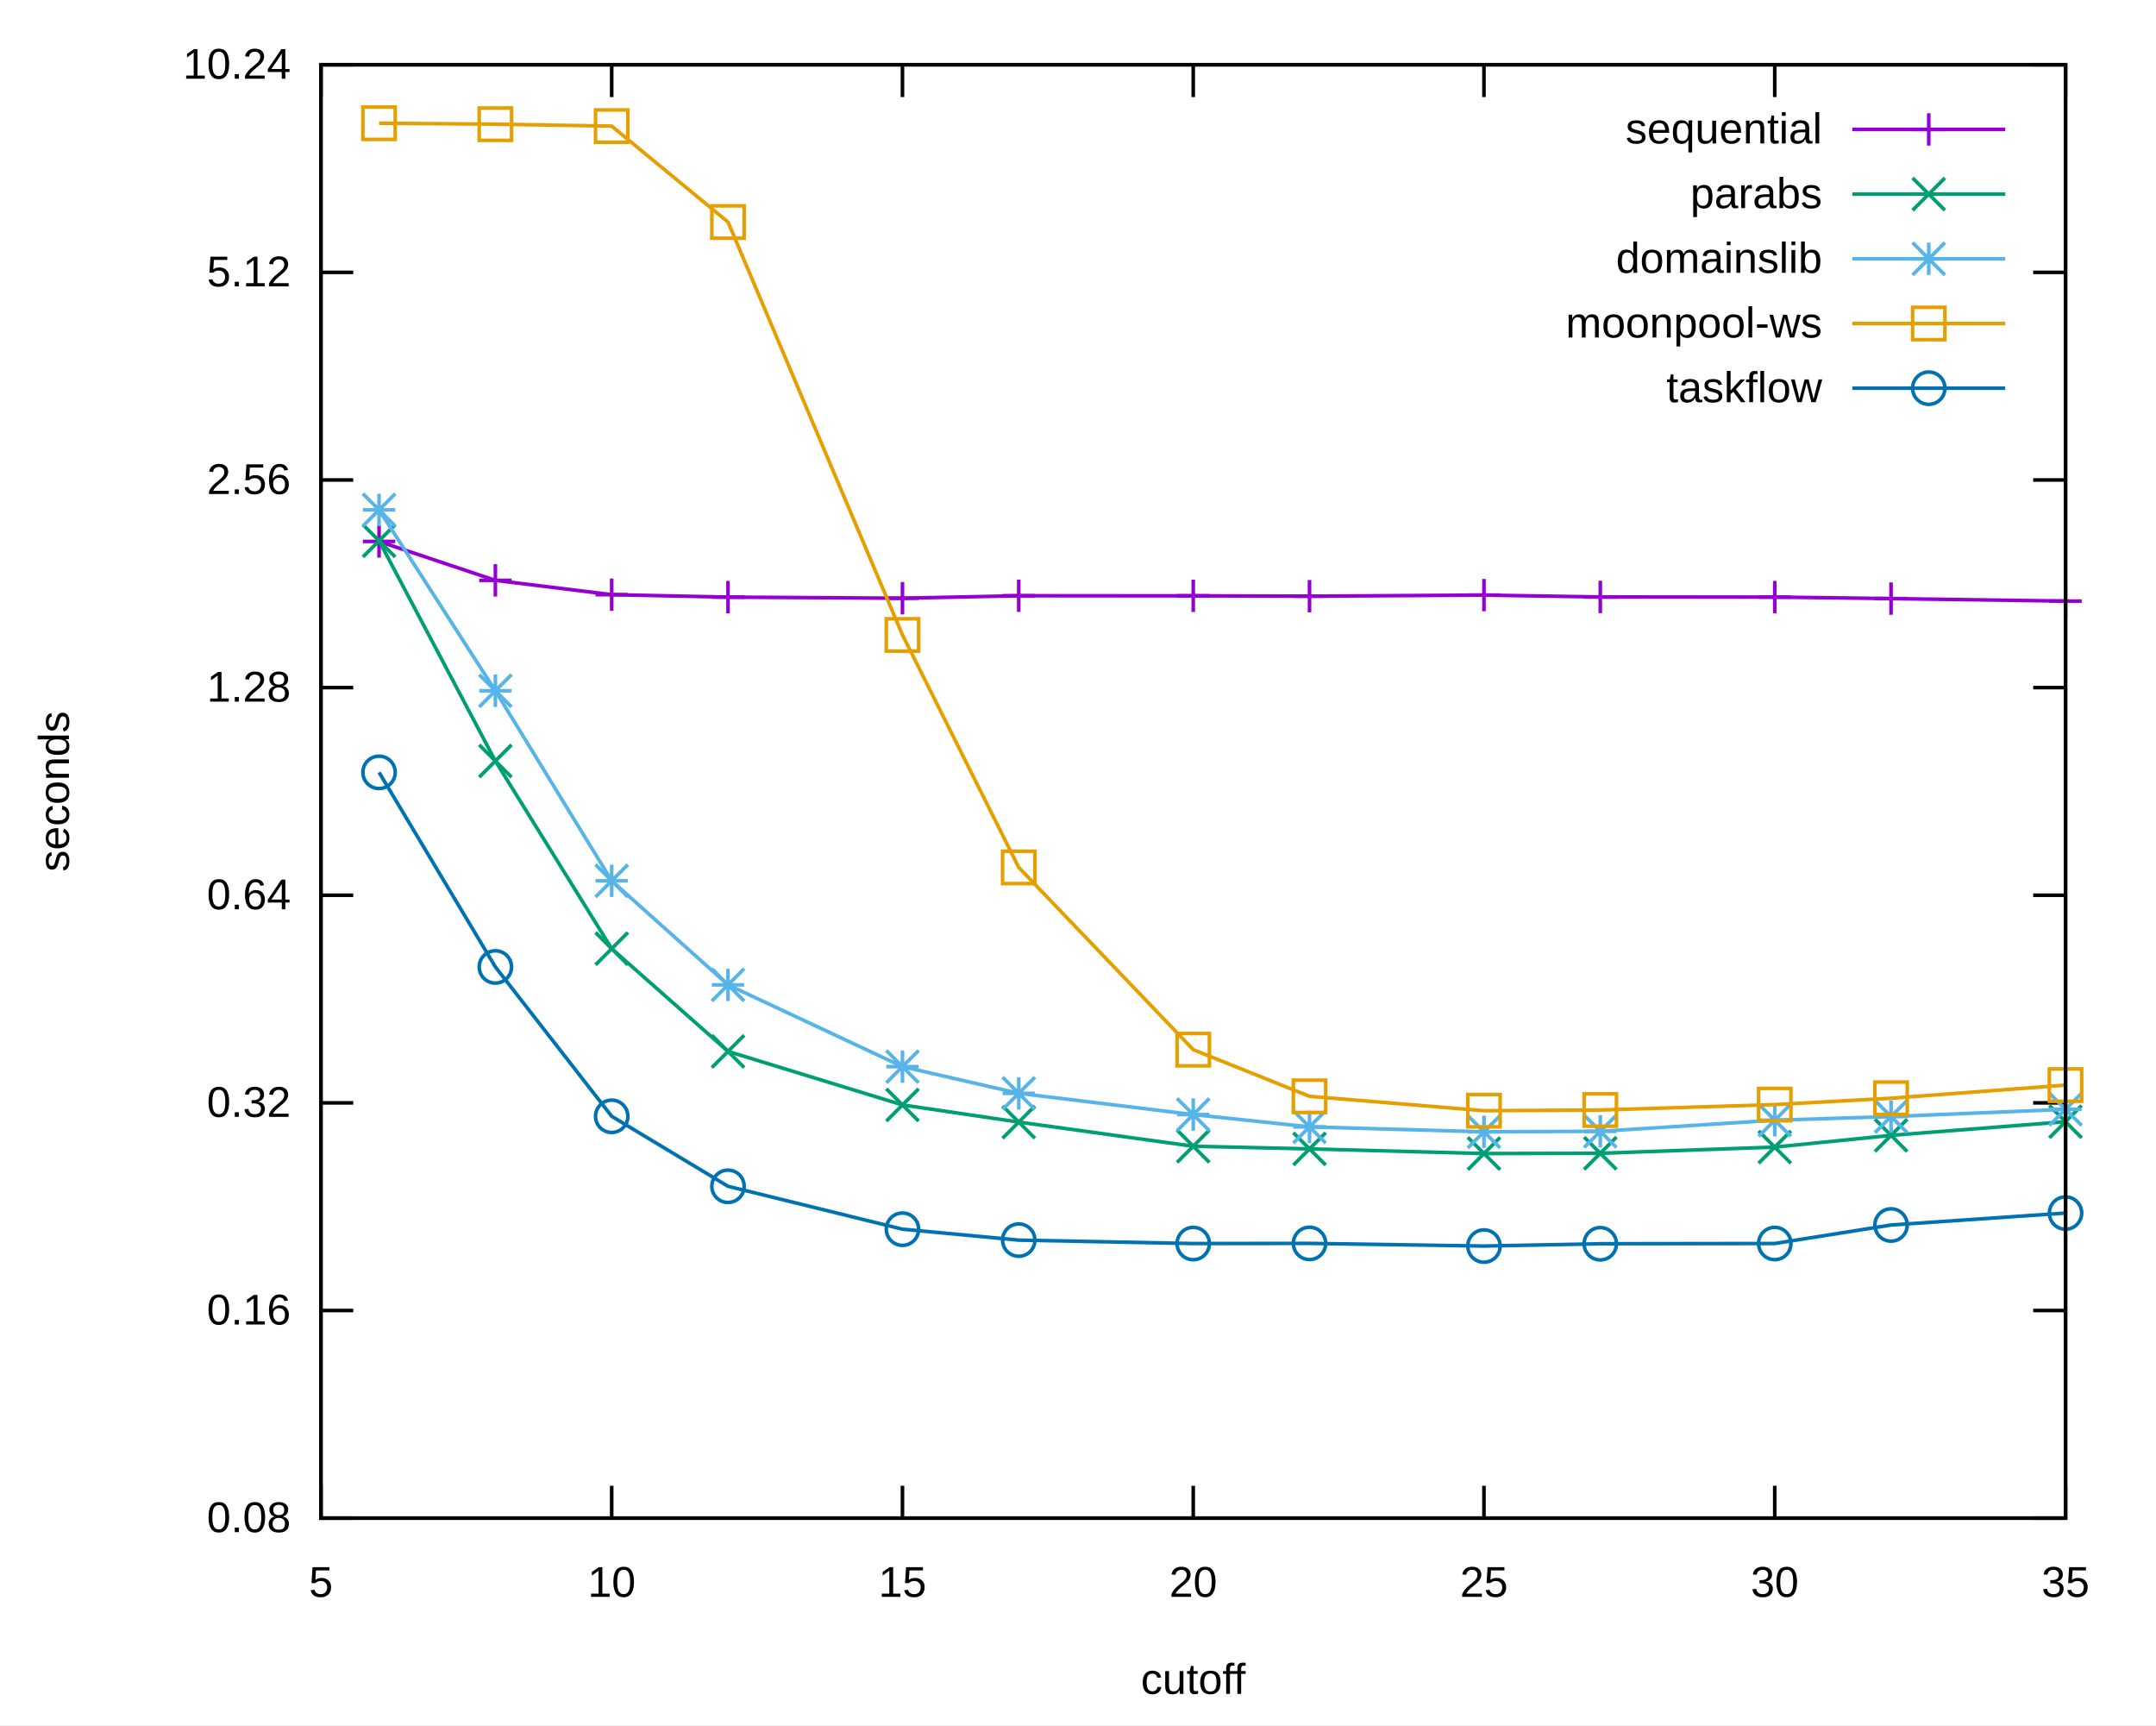
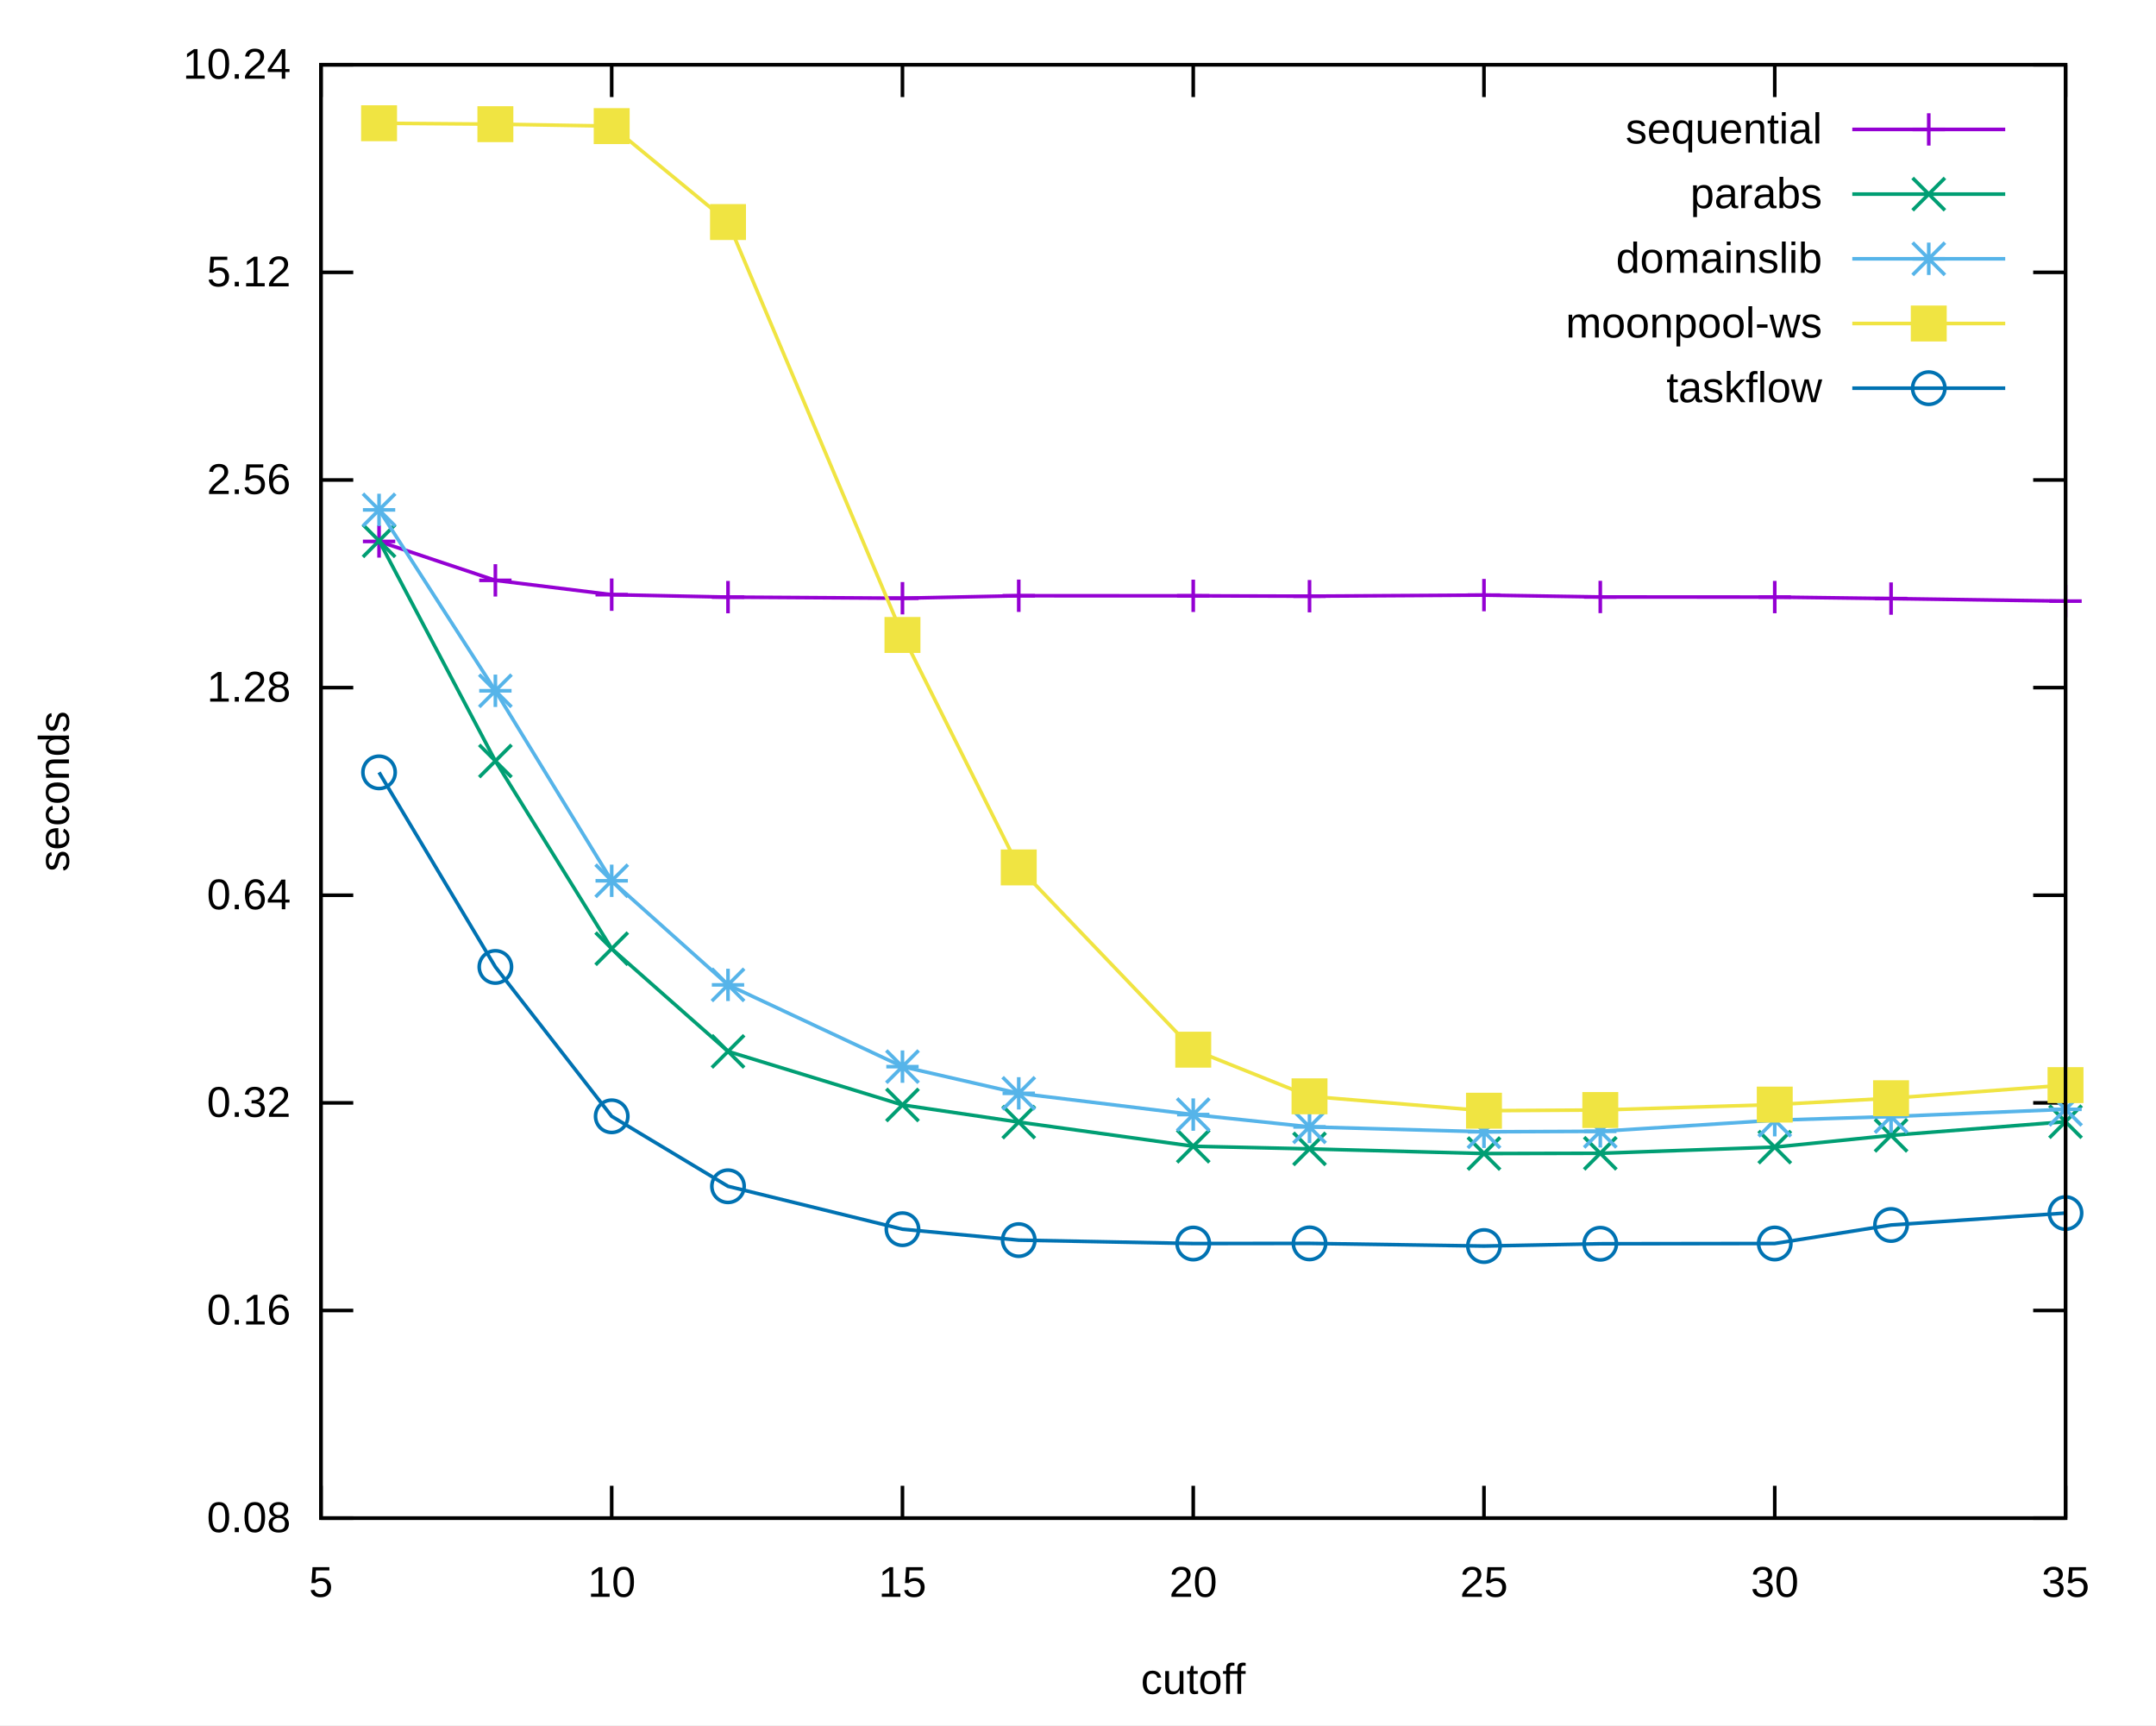
<svg xmlns="http://www.w3.org/2000/svg" xmlns:xlink="http://www.w3.org/1999/xlink" viewBox="0 0 600 480">
  <g id="gnuplot_canvas">
    <rect x="0" y="0" width="600" height="480" fill="#ffffff" />
    <defs>
      <circle id="gpDot" r="0.5" stroke-width="0.5" stroke="currentColor" />
      <path id="gpPt0" stroke-width="0.222" stroke="currentColor" d="M-1,0 h2 M0,-1 v2" />
      <path id="gpPt1" stroke-width="0.222" stroke="currentColor" d="M-1,-1 L1,1 M1,-1 L-1,1" />
      <path id="gpPt2" stroke-width="0.222" stroke="currentColor" d="M-1,0 L1,0 M0,-1 L0,1 M-1,-1 L1,1 M-1,1 L1,-1" />
      <rect id="gpPt3" stroke-width="0.222" stroke="currentColor" x="-1" y="-1" width="2" height="2" />
      <rect id="gpPt4" stroke-width="0.222" stroke="currentColor" fill="currentColor" x="-1" y="-1" width="2" height="2" />
      <circle id="gpPt5" stroke-width="0.222" stroke="currentColor" cx="0" cy="0" r="1" />
      <use xlink:href="#gpPt5" id="gpPt6" fill="currentColor" stroke="none" />
      <path id="gpPt7" stroke-width="0.222" stroke="currentColor" d="M0,-1.33 L-1.33,0.67 L1.33,0.67 z" />
      <use xlink:href="#gpPt7" id="gpPt8" fill="currentColor" stroke="none" />
      <use xlink:href="#gpPt7" id="gpPt9" stroke="currentColor" transform="rotate(180)" />
      <use xlink:href="#gpPt9" id="gpPt10" fill="currentColor" stroke="none" />
      <use xlink:href="#gpPt3" id="gpPt11" stroke="currentColor" transform="rotate(45)" />
      <use xlink:href="#gpPt11" id="gpPt12" fill="currentColor" stroke="none" />
      <path id="gpPt13" stroke-width="0.222" stroke="currentColor" d="M0,1.330 L1.265,0.411 L0.782,-1.067 L-0.782,-1.076 L-1.265,0.411 z" />
      <use xlink:href="#gpPt13" id="gpPt14" fill="currentColor" stroke="none" />
      <filter id="textbox" filterUnits="objectBoundingBox" x="0" y="0" height="1" width="1">
        <feFlood flood-color="#FFFFFF" flood-opacity="1" result="bgnd" />
        <feComposite in="SourceGraphic" in2="bgnd" operator="atop" />
      </filter>
      <filter id="greybox" filterUnits="objectBoundingBox" x="0" y="0" height="1" width="1">
        <feFlood flood-color="lightgrey" flood-opacity="1" result="grey" />
        <feComposite in="SourceGraphic" in2="grey" operator="atop" />
      </filter>
    </defs>
    <g fill="none" color="#FFFFFF" stroke="currentColor" stroke-width="1.00" stroke-linecap="butt" stroke-linejoin="miter">
</g>
    <g fill="none" color="black" stroke="currentColor" stroke-width="1.00" stroke-linecap="butt" stroke-linejoin="miter">
      <path stroke="black" d="M89.31,422.40 L98.31,422.40 M574.82,422.40 L565.82,422.40  " />
      <g transform="translate(80.92,426.30)" stroke="none" fill="black" font-family="Arial" font-size="12.00" text-anchor="end">
        <text>
          <tspan font-family="Arial"> 0.08</tspan>
        </text>
      </g>
    </g>
    <g fill="none" color="black" stroke="currentColor" stroke-width="1.00" stroke-linecap="butt" stroke-linejoin="miter">
      <path stroke="black" d="M89.31,364.63 L98.31,364.63 M574.82,364.63 L565.82,364.63  " />
      <g transform="translate(80.92,368.53)" stroke="none" fill="black" font-family="Arial" font-size="12.00" text-anchor="end">
        <text>
          <tspan font-family="Arial"> 0.16</tspan>
        </text>
      </g>
    </g>
    <g fill="none" color="black" stroke="currentColor" stroke-width="1.00" stroke-linecap="butt" stroke-linejoin="miter">
      <path stroke="black" d="M89.31,306.86 L98.31,306.86 M574.82,306.86 L565.82,306.86  " />
      <g transform="translate(80.92,310.76)" stroke="none" fill="black" font-family="Arial" font-size="12.00" text-anchor="end">
        <text>
          <tspan font-family="Arial"> 0.32</tspan>
        </text>
      </g>
    </g>
    <g fill="none" color="black" stroke="currentColor" stroke-width="1.00" stroke-linecap="butt" stroke-linejoin="miter">
      <path stroke="black" d="M89.31,249.09 L98.31,249.09 M574.82,249.09 L565.82,249.09  " />
      <g transform="translate(80.92,252.99)" stroke="none" fill="black" font-family="Arial" font-size="12.00" text-anchor="end">
        <text>
          <tspan font-family="Arial"> 0.64</tspan>
        </text>
      </g>
    </g>
    <g fill="none" color="black" stroke="currentColor" stroke-width="1.00" stroke-linecap="butt" stroke-linejoin="miter">
      <path stroke="black" d="M89.31,191.32 L98.31,191.32 M574.82,191.32 L565.82,191.32  " />
      <g transform="translate(80.92,195.22)" stroke="none" fill="black" font-family="Arial" font-size="12.00" text-anchor="end">
        <text>
          <tspan font-family="Arial"> 1.28</tspan>
        </text>
      </g>
    </g>
    <g fill="none" color="black" stroke="currentColor" stroke-width="1.00" stroke-linecap="butt" stroke-linejoin="miter">
      <path stroke="black" d="M89.31,133.55 L98.31,133.55 M574.82,133.55 L565.82,133.55  " />
      <g transform="translate(80.92,137.45)" stroke="none" fill="black" font-family="Arial" font-size="12.00" text-anchor="end">
        <text>
          <tspan font-family="Arial"> 2.56</tspan>
        </text>
      </g>
    </g>
    <g fill="none" color="black" stroke="currentColor" stroke-width="1.00" stroke-linecap="butt" stroke-linejoin="miter">
      <path stroke="black" d="M89.31,75.78 L98.31,75.78 M574.82,75.78 L565.82,75.78  " />
      <g transform="translate(80.92,79.68)" stroke="none" fill="black" font-family="Arial" font-size="12.00" text-anchor="end">
        <text>
          <tspan font-family="Arial"> 5.12</tspan>
        </text>
      </g>
    </g>
    <g fill="none" color="black" stroke="currentColor" stroke-width="1.00" stroke-linecap="butt" stroke-linejoin="miter">
      <path stroke="black" d="M89.31,18.01 L98.31,18.01 M574.82,18.01 L565.82,18.01  " />
      <g transform="translate(80.92,21.91)" stroke="none" fill="black" font-family="Arial" font-size="12.00" text-anchor="end">
        <text>
          <tspan font-family="Arial"> 10.24</tspan>
        </text>
      </g>
    </g>
    <g fill="none" color="black" stroke="currentColor" stroke-width="1.00" stroke-linecap="butt" stroke-linejoin="miter">
      <path stroke="black" d="M89.31,422.40 L89.31,413.40 M89.31,18.01 L89.31,27.01  " />
      <g transform="translate(89.31,444.30)" stroke="none" fill="black" font-family="Arial" font-size="12.00" text-anchor="middle">
        <text>
          <tspan font-family="Arial"> 5</tspan>
        </text>
      </g>
    </g>
    <g fill="none" color="black" stroke="currentColor" stroke-width="1.00" stroke-linecap="butt" stroke-linejoin="miter">
      <path stroke="black" d="M170.23,422.40 L170.23,413.40 M170.23,18.01 L170.23,27.01  " />
      <g transform="translate(170.23,444.30)" stroke="none" fill="black" font-family="Arial" font-size="12.00" text-anchor="middle">
        <text>
          <tspan font-family="Arial"> 10</tspan>
        </text>
      </g>
    </g>
    <g fill="none" color="black" stroke="currentColor" stroke-width="1.00" stroke-linecap="butt" stroke-linejoin="miter">
      <path stroke="black" d="M251.15,422.40 L251.15,413.40 M251.15,18.01 L251.15,27.01  " />
      <g transform="translate(251.15,444.30)" stroke="none" fill="black" font-family="Arial" font-size="12.00" text-anchor="middle">
        <text>
          <tspan font-family="Arial"> 15</tspan>
        </text>
      </g>
    </g>
    <g fill="none" color="black" stroke="currentColor" stroke-width="1.00" stroke-linecap="butt" stroke-linejoin="miter">
      <path stroke="black" d="M332.07,422.40 L332.07,413.40 M332.07,18.01 L332.07,27.01  " />
      <g transform="translate(332.07,444.30)" stroke="none" fill="black" font-family="Arial" font-size="12.00" text-anchor="middle">
        <text>
          <tspan font-family="Arial"> 20</tspan>
        </text>
      </g>
    </g>
    <g fill="none" color="black" stroke="currentColor" stroke-width="1.00" stroke-linecap="butt" stroke-linejoin="miter">
      <path stroke="black" d="M412.98,422.40 L412.98,413.40 M412.98,18.01 L412.98,27.01  " />
      <g transform="translate(412.98,444.30)" stroke="none" fill="black" font-family="Arial" font-size="12.00" text-anchor="middle">
        <text>
          <tspan font-family="Arial"> 25</tspan>
        </text>
      </g>
    </g>
    <g fill="none" color="black" stroke="currentColor" stroke-width="1.00" stroke-linecap="butt" stroke-linejoin="miter">
      <path stroke="black" d="M493.90,422.40 L493.90,413.40 M493.90,18.01 L493.90,27.01  " />
      <g transform="translate(493.90,444.30)" stroke="none" fill="black" font-family="Arial" font-size="12.00" text-anchor="middle">
        <text>
          <tspan font-family="Arial"> 30</tspan>
        </text>
      </g>
    </g>
    <g fill="none" color="black" stroke="currentColor" stroke-width="1.00" stroke-linecap="butt" stroke-linejoin="miter">
      <path stroke="black" d="M574.82,422.40 L574.82,413.40 M574.82,18.01 L574.82,27.01  " />
      <g transform="translate(574.82,444.30)" stroke="none" fill="black" font-family="Arial" font-size="12.00" text-anchor="middle">
        <text>
          <tspan font-family="Arial"> 35</tspan>
        </text>
      </g>
    </g>
    <g fill="none" color="black" stroke="currentColor" stroke-width="1.00" stroke-linecap="butt" stroke-linejoin="miter">
</g>
    <g fill="none" color="black" stroke="currentColor" stroke-width="1.00" stroke-linecap="butt" stroke-linejoin="miter">
      <path stroke="black" d="M89.31,18.01 L89.31,422.40 L574.82,422.40 L574.82,18.01 L89.31,18.01 Z  " />
    </g>
    <g fill="none" color="black" stroke="currentColor" stroke-width="1.00" stroke-linecap="butt" stroke-linejoin="miter">
</g>
    <g id="gnuplot_plot_1">
      <g fill="none" color="black" stroke="currentColor" stroke-width="1.00" stroke-linecap="butt" stroke-linejoin="miter">
        <g transform="translate(507.09,39.91)" stroke="none" fill="black" font-family="Arial" font-size="12.00" text-anchor="end">
          <text>
            <tspan font-family="Arial">sequential</tspan>
          </text>
        </g>
      </g>
      <g fill="none" color="black" stroke="currentColor" stroke-width="1.00" stroke-linecap="butt" stroke-linejoin="miter">
        <path stroke="rgb(148,   0, 211)" d="M515.48,36.01 L558.04,36.01 M105.49,150.65 L137.86,161.48 L170.23,165.46 L202.60,166.14 L251.15,166.45 L283.51,165.76   L332.07,165.78 L364.43,165.88 L412.98,165.58 L445.35,166.10 L493.90,166.13 L526.27,166.55 L574.82,167.25  " />
        <use xlink:href="#gpPt0" transform="translate(105.49,150.65) scale(4.50)" color="rgb(148,   0, 211)" />
        <use xlink:href="#gpPt0" transform="translate(137.86,161.48) scale(4.50)" color="rgb(148,   0, 211)" />
        <use xlink:href="#gpPt0" transform="translate(170.23,165.46) scale(4.50)" color="rgb(148,   0, 211)" />
        <use xlink:href="#gpPt0" transform="translate(202.60,166.14) scale(4.50)" color="rgb(148,   0, 211)" />
        <use xlink:href="#gpPt0" transform="translate(251.15,166.45) scale(4.50)" color="rgb(148,   0, 211)" />
        <use xlink:href="#gpPt0" transform="translate(283.51,165.76) scale(4.50)" color="rgb(148,   0, 211)" />
        <use xlink:href="#gpPt0" transform="translate(332.07,165.78) scale(4.50)" color="rgb(148,   0, 211)" />
        <use xlink:href="#gpPt0" transform="translate(364.43,165.88) scale(4.50)" color="rgb(148,   0, 211)" />
        <use xlink:href="#gpPt0" transform="translate(412.98,165.58) scale(4.50)" color="rgb(148,   0, 211)" />
        <use xlink:href="#gpPt0" transform="translate(445.35,166.10) scale(4.50)" color="rgb(148,   0, 211)" />
        <use xlink:href="#gpPt0" transform="translate(493.90,166.13) scale(4.50)" color="rgb(148,   0, 211)" />
        <use xlink:href="#gpPt0" transform="translate(526.27,166.55) scale(4.50)" color="rgb(148,   0, 211)" />
        <use xlink:href="#gpPt0" transform="translate(574.82,167.25) scale(4.50)" color="rgb(148,   0, 211)" />
        <use xlink:href="#gpPt0" transform="translate(536.76,36.01) scale(4.50)" color="rgb(148,   0, 211)" />
      </g>
    </g>
    <g id="gnuplot_plot_2">
      <g fill="none" color="black" stroke="currentColor" stroke-width="1.00" stroke-linecap="butt" stroke-linejoin="miter">
        <g transform="translate(507.09,57.91)" stroke="none" fill="black" font-family="Arial" font-size="12.00" text-anchor="end">
          <text>
            <tspan font-family="Arial">parabs</tspan>
          </text>
        </g>
      </g>
      <g fill="none" color="black" stroke="currentColor" stroke-width="1.00" stroke-linecap="butt" stroke-linejoin="miter">
        <path stroke="rgb(  0, 158, 115)" d="M515.48,54.01 L558.04,54.01 M105.49,150.47 L137.86,211.74 L170.23,263.96 L202.60,292.54 L251.15,307.44 L283.51,312.21   L332.07,318.93 L364.43,319.66 L412.98,320.96 L445.35,320.89 L493.90,319.17 L526.27,315.90 L574.82,312.10  " />
        <use xlink:href="#gpPt1" transform="translate(105.49,150.47) scale(4.50)" color="rgb(  0, 158, 115)" />
        <use xlink:href="#gpPt1" transform="translate(137.86,211.74) scale(4.50)" color="rgb(  0, 158, 115)" />
        <use xlink:href="#gpPt1" transform="translate(170.23,263.96) scale(4.50)" color="rgb(  0, 158, 115)" />
        <use xlink:href="#gpPt1" transform="translate(202.60,292.54) scale(4.50)" color="rgb(  0, 158, 115)" />
        <use xlink:href="#gpPt1" transform="translate(251.15,307.44) scale(4.50)" color="rgb(  0, 158, 115)" />
        <use xlink:href="#gpPt1" transform="translate(283.51,312.21) scale(4.50)" color="rgb(  0, 158, 115)" />
        <use xlink:href="#gpPt1" transform="translate(332.07,318.93) scale(4.50)" color="rgb(  0, 158, 115)" />
        <use xlink:href="#gpPt1" transform="translate(364.43,319.66) scale(4.50)" color="rgb(  0, 158, 115)" />
        <use xlink:href="#gpPt1" transform="translate(412.98,320.96) scale(4.50)" color="rgb(  0, 158, 115)" />
        <use xlink:href="#gpPt1" transform="translate(445.35,320.89) scale(4.50)" color="rgb(  0, 158, 115)" />
        <use xlink:href="#gpPt1" transform="translate(493.90,319.17) scale(4.50)" color="rgb(  0, 158, 115)" />
        <use xlink:href="#gpPt1" transform="translate(526.27,315.90) scale(4.50)" color="rgb(  0, 158, 115)" />
        <use xlink:href="#gpPt1" transform="translate(574.82,312.10) scale(4.50)" color="rgb(  0, 158, 115)" />
        <use xlink:href="#gpPt1" transform="translate(536.76,54.01) scale(4.50)" color="rgb(  0, 158, 115)" />
      </g>
    </g>
    <g id="gnuplot_plot_3">
      <g fill="none" color="black" stroke="currentColor" stroke-width="1.00" stroke-linecap="butt" stroke-linejoin="miter">
        <g transform="translate(507.09,75.91)" stroke="none" fill="black" font-family="Arial" font-size="12.00" text-anchor="end">
          <text>
            <tspan font-family="Arial">domainslib</tspan>
          </text>
        </g>
      </g>
      <g fill="none" color="black" stroke="currentColor" stroke-width="1.00" stroke-linecap="butt" stroke-linejoin="miter">
        <path stroke="rgb( 86, 180, 233)" d="M515.48,72.01 L558.04,72.01 M105.49,141.87 L137.86,192.20 L170.23,245.07 L202.60,274.03 L251.15,296.78 L283.51,304.21   L332.07,310.12 L364.43,313.54 L412.98,314.91 L445.35,314.78 L493.90,311.69 L526.27,310.67 L574.82,308.66  " />
        <use xlink:href="#gpPt2" transform="translate(105.49,141.87) scale(4.50)" color="rgb( 86, 180, 233)" />
        <use xlink:href="#gpPt2" transform="translate(137.86,192.20) scale(4.50)" color="rgb( 86, 180, 233)" />
        <use xlink:href="#gpPt2" transform="translate(170.23,245.07) scale(4.50)" color="rgb( 86, 180, 233)" />
        <use xlink:href="#gpPt2" transform="translate(202.60,274.03) scale(4.50)" color="rgb( 86, 180, 233)" />
        <use xlink:href="#gpPt2" transform="translate(251.15,296.78) scale(4.50)" color="rgb( 86, 180, 233)" />
        <use xlink:href="#gpPt2" transform="translate(283.51,304.21) scale(4.50)" color="rgb( 86, 180, 233)" />
        <use xlink:href="#gpPt2" transform="translate(332.07,310.12) scale(4.50)" color="rgb( 86, 180, 233)" />
        <use xlink:href="#gpPt2" transform="translate(364.43,313.54) scale(4.50)" color="rgb( 86, 180, 233)" />
        <use xlink:href="#gpPt2" transform="translate(412.98,314.91) scale(4.50)" color="rgb( 86, 180, 233)" />
        <use xlink:href="#gpPt2" transform="translate(445.35,314.78) scale(4.50)" color="rgb( 86, 180, 233)" />
        <use xlink:href="#gpPt2" transform="translate(493.90,311.69) scale(4.50)" color="rgb( 86, 180, 233)" />
        <use xlink:href="#gpPt2" transform="translate(526.27,310.67) scale(4.50)" color="rgb( 86, 180, 233)" />
        <use xlink:href="#gpPt2" transform="translate(574.82,308.66) scale(4.50)" color="rgb( 86, 180, 233)" />
        <use xlink:href="#gpPt2" transform="translate(536.76,72.01) scale(4.50)" color="rgb( 86, 180, 233)" />
      </g>
    </g>
    <g id="gnuplot_plot_4">
      <g fill="none" color="black" stroke="currentColor" stroke-width="1.00" stroke-linecap="butt" stroke-linejoin="miter">
        <g transform="translate(507.09,93.91)" stroke="none" fill="black" font-family="Arial" font-size="12.00" text-anchor="end">
          <text>
            <tspan font-family="Arial">moonpool-ws</tspan>
          </text>
        </g>
      </g>
      <g fill="none" color="black" stroke="currentColor" stroke-width="1.00" stroke-linecap="butt" stroke-linejoin="miter">
-         <path stroke="rgb(230, 159,   0)" d="M515.48,90.01 L558.04,90.01 M105.49,34.29 L137.86,34.55 L170.23,35.09 L202.60,61.78 L251.15,176.67 L283.51,241.35   L332.07,292.06 L364.43,305.04 L412.98,309.04 L445.35,308.85 L493.90,307.34 L526.27,305.57 L574.82,301.92  " />
-         <use xlink:href="#gpPt3" transform="translate(105.49,34.29) scale(4.50)" color="rgb(230, 159,   0)" />
-         <use xlink:href="#gpPt3" transform="translate(137.86,34.55) scale(4.50)" color="rgb(230, 159,   0)" />
-         <use xlink:href="#gpPt3" transform="translate(170.23,35.09) scale(4.50)" color="rgb(230, 159,   0)" />
-         <use xlink:href="#gpPt3" transform="translate(202.60,61.78) scale(4.50)" color="rgb(230, 159,   0)" />
-         <use xlink:href="#gpPt3" transform="translate(251.15,176.67) scale(4.50)" color="rgb(230, 159,   0)" />
-         <use xlink:href="#gpPt3" transform="translate(283.51,241.35) scale(4.50)" color="rgb(230, 159,   0)" />
-         <use xlink:href="#gpPt3" transform="translate(332.07,292.06) scale(4.50)" color="rgb(230, 159,   0)" />
-         <use xlink:href="#gpPt3" transform="translate(364.43,305.04) scale(4.50)" color="rgb(230, 159,   0)" />
-         <use xlink:href="#gpPt3" transform="translate(412.98,309.04) scale(4.50)" color="rgb(230, 159,   0)" />
-         <use xlink:href="#gpPt3" transform="translate(445.35,308.85) scale(4.50)" color="rgb(230, 159,   0)" />
-         <use xlink:href="#gpPt3" transform="translate(493.90,307.34) scale(4.50)" color="rgb(230, 159,   0)" />
-         <use xlink:href="#gpPt3" transform="translate(526.27,305.57) scale(4.50)" color="rgb(230, 159,   0)" />
-         <use xlink:href="#gpPt3" transform="translate(574.82,301.92) scale(4.50)" color="rgb(230, 159,   0)" />
-         <use xlink:href="#gpPt3" transform="translate(536.76,90.01) scale(4.50)" color="rgb(230, 159,   0)" />
+         <path stroke="rgb(240, 228,  66)" d="M515.48,90.01 L558.04,90.01 M105.49,34.29 L137.86,34.55 L170.23,35.09 L202.60,61.78 L251.15,176.67 L283.51,241.35   L332.07,292.06 L364.43,305.04 L412.98,309.04 L445.35,308.85 L493.90,307.34 L526.27,305.57 L574.82,301.92  " />
+         <use xlink:href="#gpPt4" transform="translate(105.49,34.29) scale(4.50)" color="rgb(240, 228,  66)" />
+         <use xlink:href="#gpPt4" transform="translate(137.86,34.55) scale(4.50)" color="rgb(240, 228,  66)" />
+         <use xlink:href="#gpPt4" transform="translate(170.23,35.09) scale(4.50)" color="rgb(240, 228,  66)" />
+         <use xlink:href="#gpPt4" transform="translate(202.60,61.78) scale(4.50)" color="rgb(240, 228,  66)" />
+         <use xlink:href="#gpPt4" transform="translate(251.15,176.67) scale(4.50)" color="rgb(240, 228,  66)" />
+         <use xlink:href="#gpPt4" transform="translate(283.51,241.35) scale(4.50)" color="rgb(240, 228,  66)" />
+         <use xlink:href="#gpPt4" transform="translate(332.07,292.06) scale(4.50)" color="rgb(240, 228,  66)" />
+         <use xlink:href="#gpPt4" transform="translate(364.43,305.04) scale(4.50)" color="rgb(240, 228,  66)" />
+         <use xlink:href="#gpPt4" transform="translate(412.98,309.04) scale(4.50)" color="rgb(240, 228,  66)" />
+         <use xlink:href="#gpPt4" transform="translate(445.35,308.85) scale(4.50)" color="rgb(240, 228,  66)" />
+         <use xlink:href="#gpPt4" transform="translate(493.90,307.34) scale(4.50)" color="rgb(240, 228,  66)" />
+         <use xlink:href="#gpPt4" transform="translate(526.27,305.57) scale(4.50)" color="rgb(240, 228,  66)" />
+         <use xlink:href="#gpPt4" transform="translate(574.82,301.92) scale(4.50)" color="rgb(240, 228,  66)" />
+         <use xlink:href="#gpPt4" transform="translate(536.76,90.01) scale(4.50)" color="rgb(240, 228,  66)" />
      </g>
    </g>
    <g id="gnuplot_plot_5">
      <g fill="none" color="black" stroke="currentColor" stroke-width="1.00" stroke-linecap="butt" stroke-linejoin="miter">
        <g transform="translate(507.09,111.91)" stroke="none" fill="black" font-family="Arial" font-size="12.00" text-anchor="end">
          <text>
            <tspan font-family="Arial">taskflow</tspan>
          </text>
        </g>
      </g>
      <g fill="none" color="black" stroke="currentColor" stroke-width="1.00" stroke-linecap="butt" stroke-linejoin="miter">
        <path stroke="rgb(  0, 114, 178)" d="M515.48,108.01 L558.04,108.01 M105.49,214.90 L137.86,269.04 L170.23,310.60 L202.60,330.07 L251.15,342.01 L283.51,345.05   L332.07,346.00 L364.43,345.96 L412.98,346.70 L445.35,346.06 L493.90,345.99 L526.27,340.84 L574.82,337.52  " />
        <use xlink:href="#gpPt5" transform="translate(105.49,214.90) scale(4.50)" color="rgb(  0, 114, 178)" />
        <use xlink:href="#gpPt5" transform="translate(137.86,269.04) scale(4.50)" color="rgb(  0, 114, 178)" />
        <use xlink:href="#gpPt5" transform="translate(170.23,310.60) scale(4.50)" color="rgb(  0, 114, 178)" />
        <use xlink:href="#gpPt5" transform="translate(202.60,330.07) scale(4.50)" color="rgb(  0, 114, 178)" />
        <use xlink:href="#gpPt5" transform="translate(251.15,342.01) scale(4.50)" color="rgb(  0, 114, 178)" />
        <use xlink:href="#gpPt5" transform="translate(283.51,345.05) scale(4.50)" color="rgb(  0, 114, 178)" />
        <use xlink:href="#gpPt5" transform="translate(332.07,346.00) scale(4.50)" color="rgb(  0, 114, 178)" />
        <use xlink:href="#gpPt5" transform="translate(364.43,345.96) scale(4.50)" color="rgb(  0, 114, 178)" />
        <use xlink:href="#gpPt5" transform="translate(412.98,346.70) scale(4.50)" color="rgb(  0, 114, 178)" />
        <use xlink:href="#gpPt5" transform="translate(445.35,346.06) scale(4.50)" color="rgb(  0, 114, 178)" />
        <use xlink:href="#gpPt5" transform="translate(493.90,345.99) scale(4.50)" color="rgb(  0, 114, 178)" />
        <use xlink:href="#gpPt5" transform="translate(526.27,340.84) scale(4.50)" color="rgb(  0, 114, 178)" />
        <use xlink:href="#gpPt5" transform="translate(574.82,337.52) scale(4.50)" color="rgb(  0, 114, 178)" />
        <use xlink:href="#gpPt5" transform="translate(536.76,108.01) scale(4.50)" color="rgb(  0, 114, 178)" />
      </g>
    </g>
    <g fill="none" color="#FFFFFF" stroke="rgb(  0, 114, 178)" stroke-width="2.00" stroke-linecap="butt" stroke-linejoin="miter">
</g>
    <g fill="none" color="black" stroke="currentColor" stroke-width="2.00" stroke-linecap="butt" stroke-linejoin="miter">
</g>
    <g fill="none" color="black" stroke="black" stroke-width="1.00" stroke-linecap="butt" stroke-linejoin="miter">
</g>
    <g fill="none" color="black" stroke="currentColor" stroke-width="1.00" stroke-linecap="butt" stroke-linejoin="miter">
      <path stroke="black" d="M89.31,18.01 L89.31,422.40 L574.82,422.40 L574.82,18.01 L89.31,18.01 Z  " />
      <g transform="translate(19.18,220.21) rotate(270.00)" stroke="none" fill="black" font-family="Arial" font-size="12.00" text-anchor="middle">
        <text>
          <tspan font-family="Arial">seconds</tspan>
        </text>
      </g>
    </g>
    <g fill="none" color="black" stroke="currentColor" stroke-width="1.00" stroke-linecap="butt" stroke-linejoin="miter">
      <g transform="translate(332.06,471.30)" stroke="none" fill="black" font-family="Arial" font-size="12.00" text-anchor="middle">
        <text>
          <tspan font-family="Arial">cutoff</tspan>
        </text>
      </g>
    </g>
    <g fill="none" color="black" stroke="currentColor" stroke-width="1.00" stroke-linecap="butt" stroke-linejoin="miter">
</g>
    <g fill="none" color="black" stroke="currentColor" stroke-width="1.00" stroke-linecap="butt" stroke-linejoin="miter">
</g>
  </g>
</svg>
